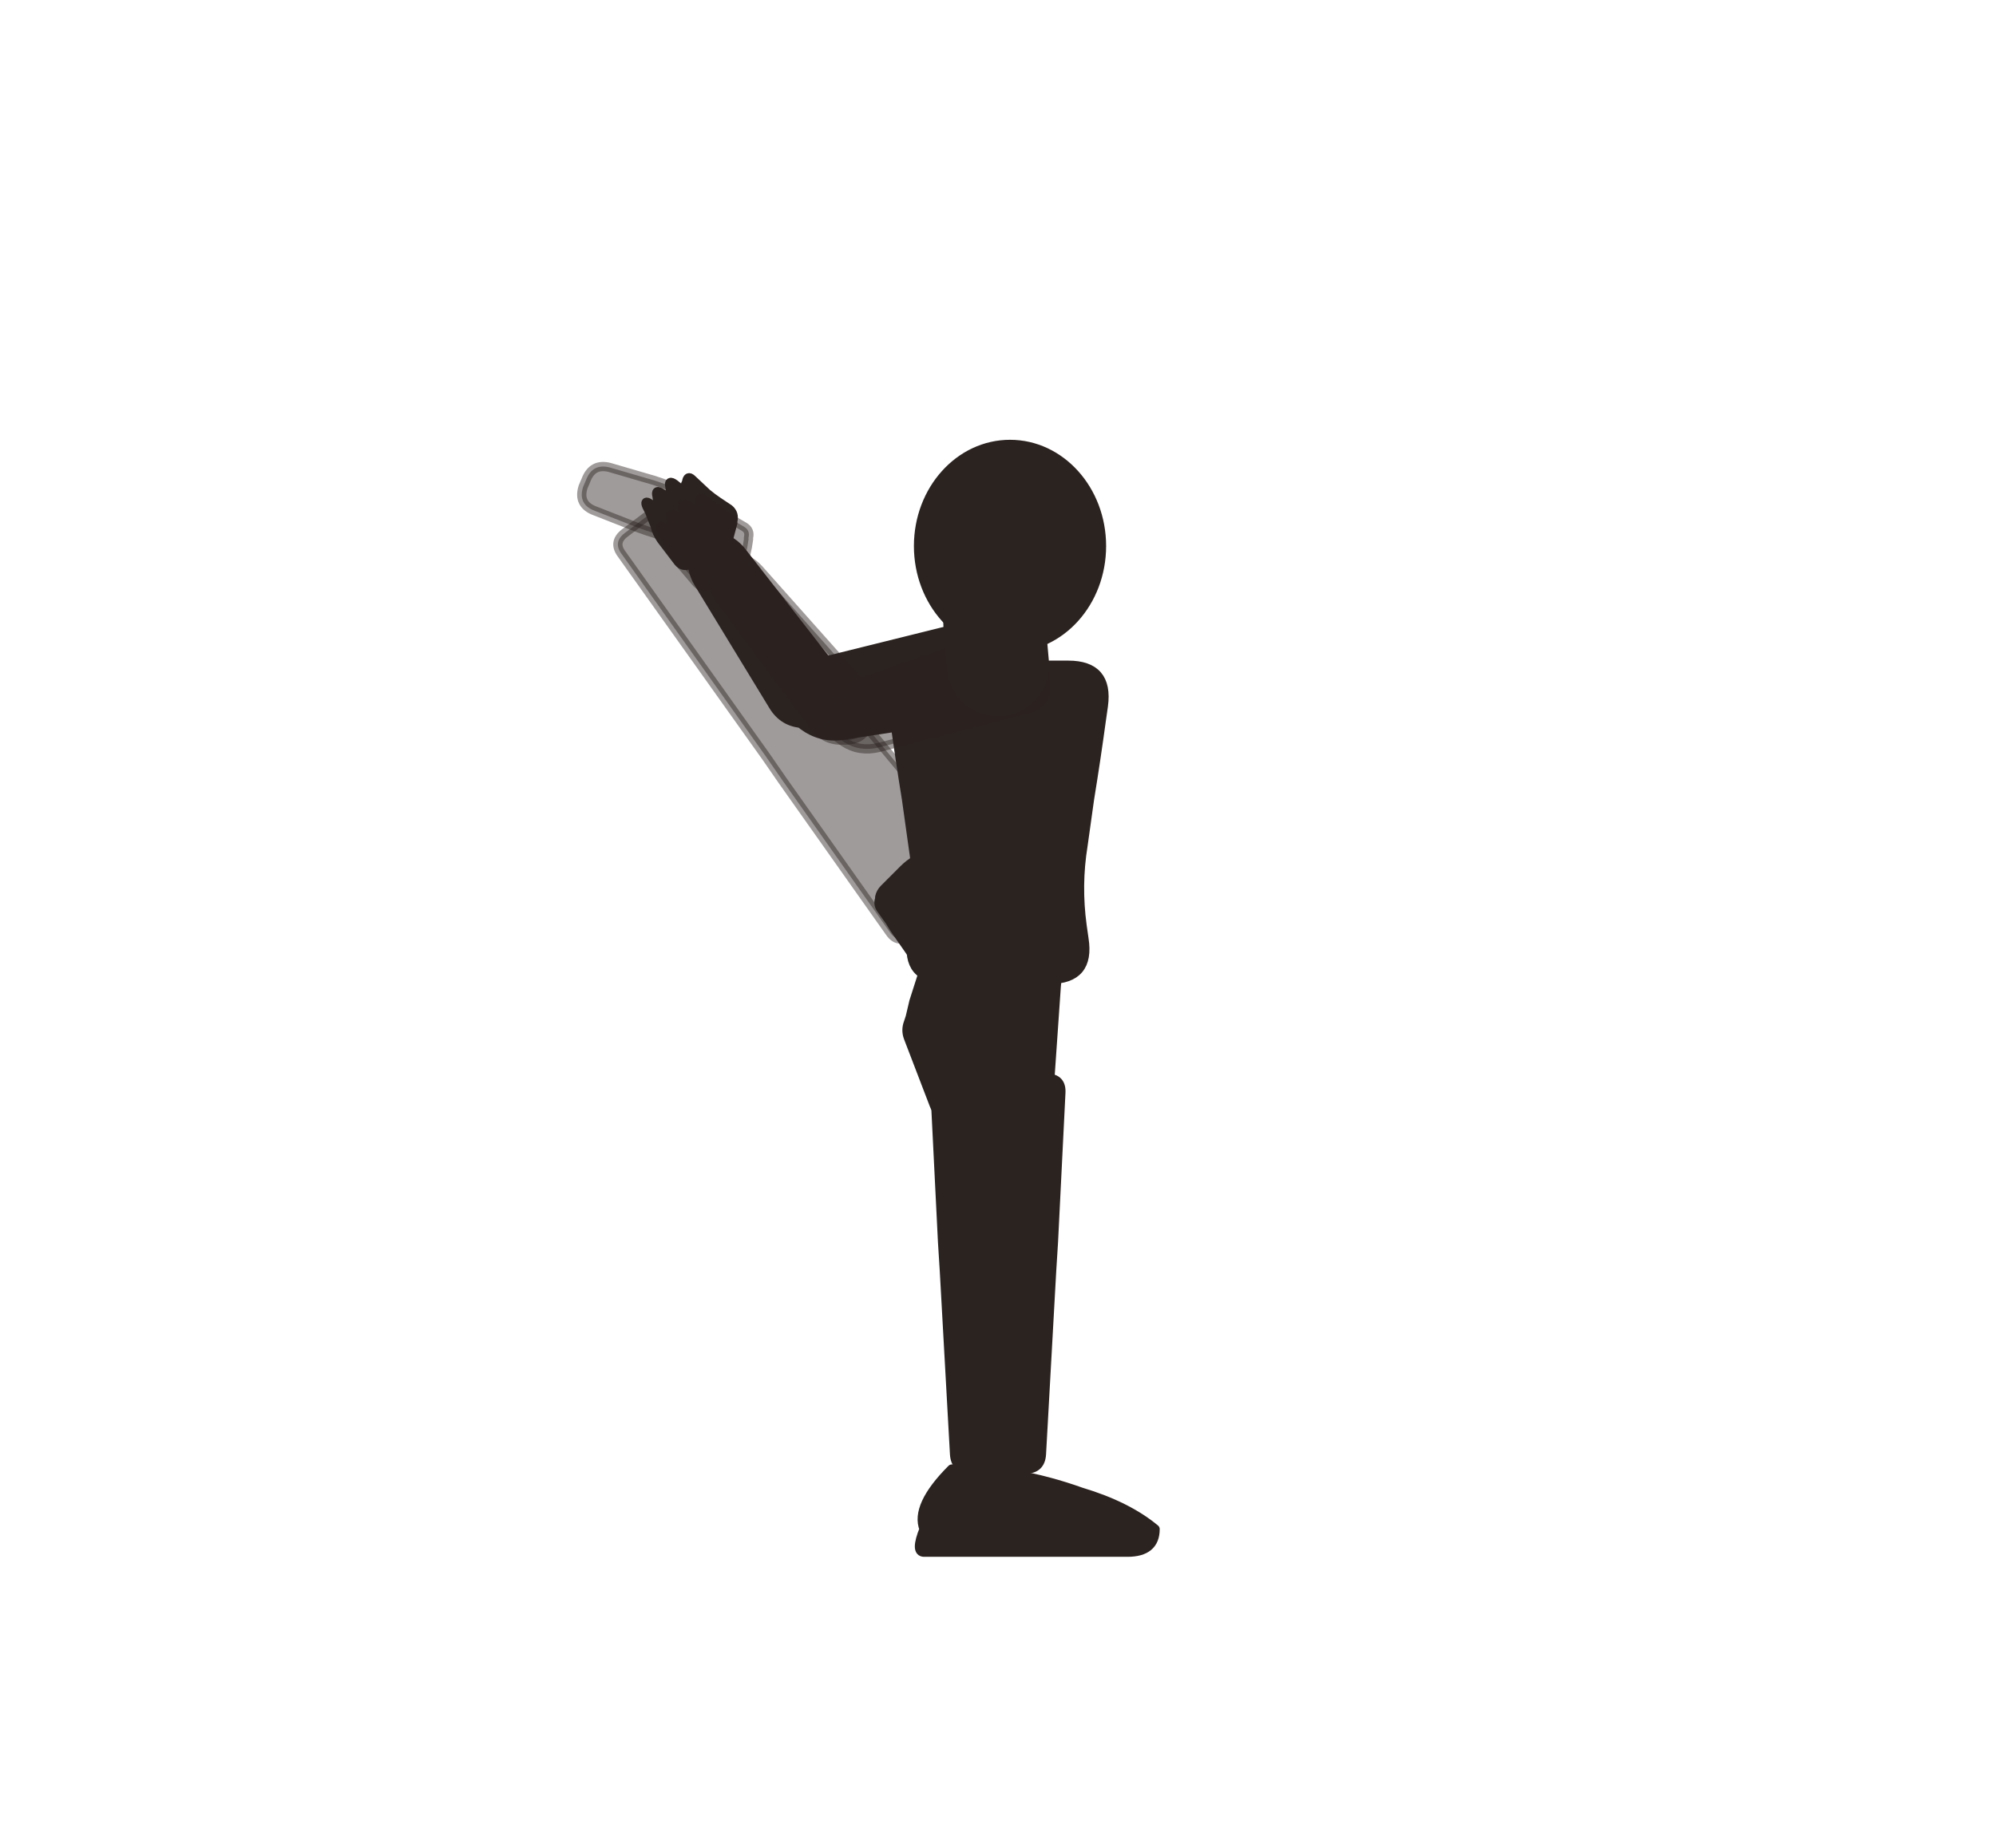
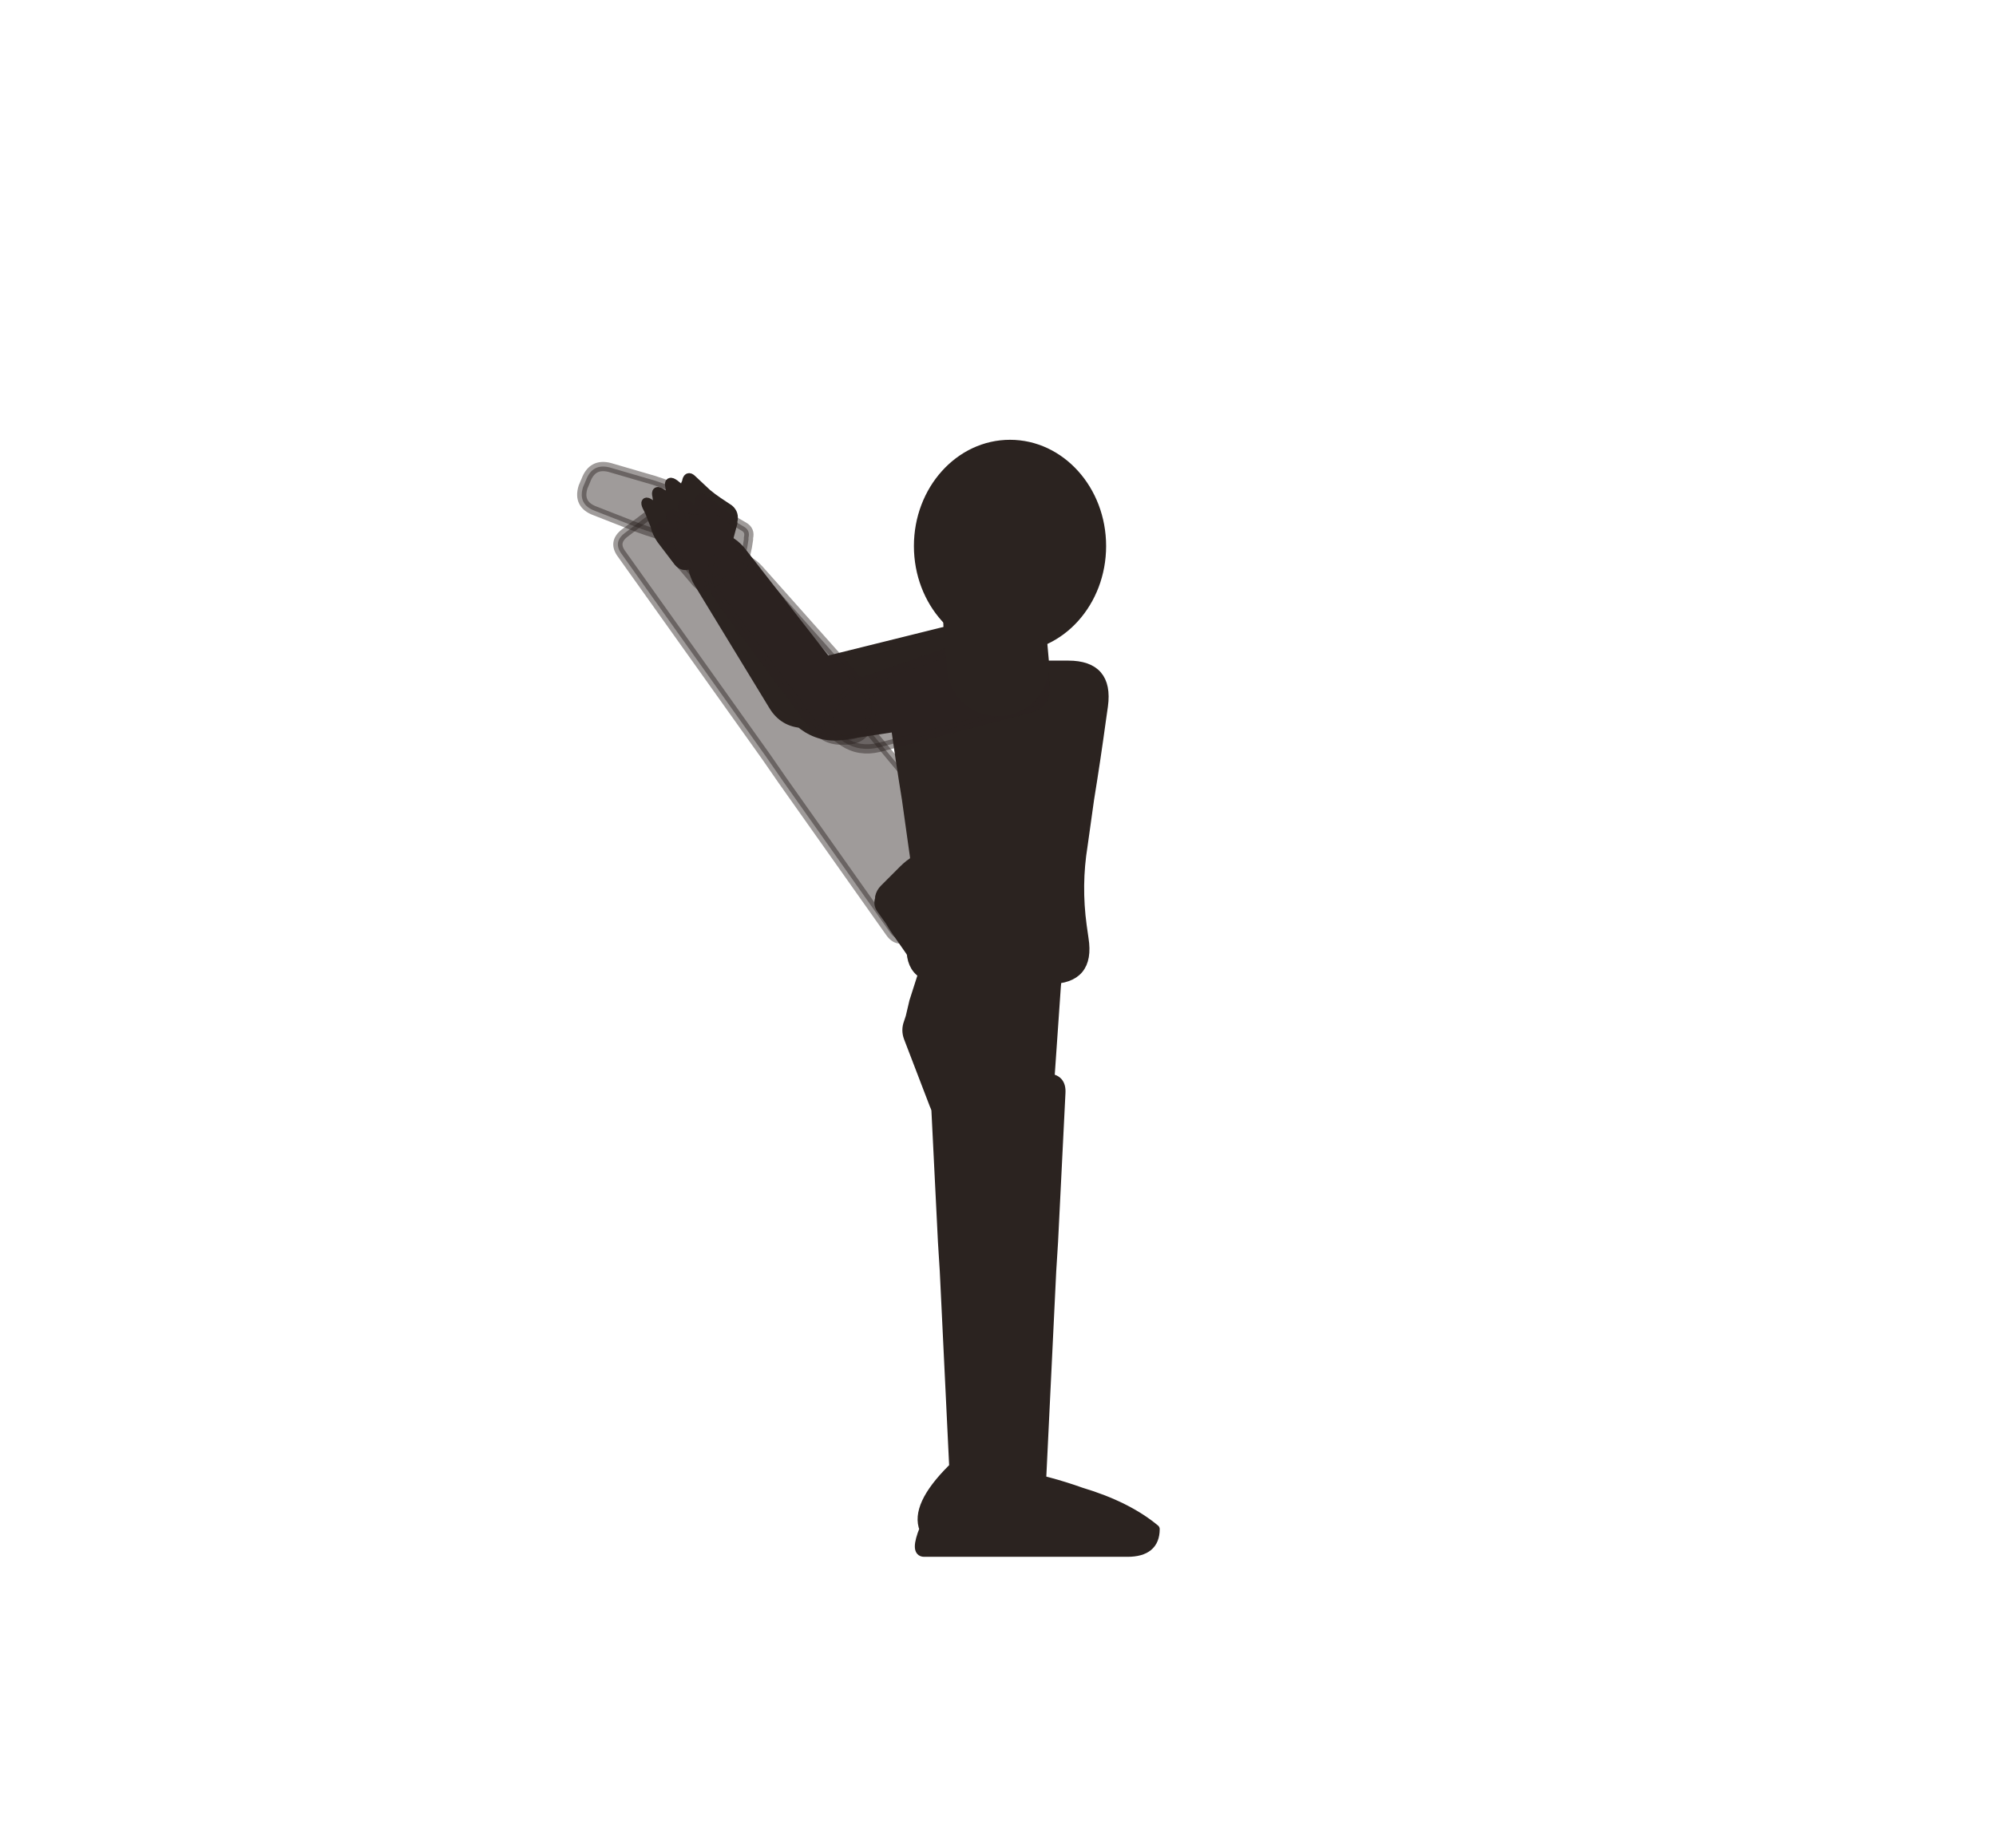
<svg xmlns="http://www.w3.org/2000/svg" viewBox="-8 0 216 200">
-   <path d="M 93.2,118.3 L 94,134.4 Q 94.1,136 94.2,137.6 L 95.3,157.4 Q 95.4,159 97,159 L 103,159 Q 104.6,159 104.7,157.4 L 105.8,137.6 Q 105.9,136 106,134.4 L 106.8,118.3 Q 106.9,116.7 105.3,116.7 L 94.7,116.7 Q 93.1,116.7 93.2,118.3 Z" fill="#2b2320" stroke="#2b2320" stroke-width="1" stroke-linejoin="round" />
+   <path d="M 93.2,118.3 L 94,134.4 Q 94.1,136 94.2,137.6 L 95.3,160.4 Q 95.4,162 96.5,163.2 L 98.9,165.7 Q 100,166.8 101.1,165.7 L 103.5,163.2 Q 104.6,162 104.7,160.4 L 105.8,137.6 Q 105.9,136 106,134.4 L 106.8,118.3 Q 106.9,116.7 105.3,116.7 L 94.7,116.7 Q 93.1,116.7 93.2,118.3 Z" fill="#2b2320" stroke="#2b2320" stroke-width="1" stroke-linejoin="round" />
  <path d="M 92,168 L 114,168 Q 117,168 117,165.5 Q 114,163 109,161.5 Q 102,159 95,159 Q 91,163 92,165.5 Q 91,168 92,168 Z" fill="#2b2320" stroke="#2b2320" stroke-width="1" stroke-linejoin="round" />
  <path d="M 98,93.4 L 85.2,78 Q 84.2,76.8 83.2,75.5 L 66,54.8 Q 65,53.6 63.7,54.6 L 59.6,57.7 Q 58.3,58.7 59.3,60 L 74.9,81.9 Q 75.8,83.2 76.7,84.5 L 88.3,100.9 Q 89.2,102.2 90.5,101.2 L 97.8,95.6 Q 99.1,94.6 98,93.4 Z" fill="#2b2320" stroke="#2b2320" stroke-width="1" stroke-linejoin="round" fill-opacity="0.45" stroke-opacity="0.45" />
  <path d="M 55.1,52.7 L 55.4,52 Q 56.1,50.1 58,50.6 L 62.8,52 Q 64.7,52.6 66.5,53.5 L 67.5,54 Q 69.2,54.9 68.6,56.8 L 68.4,57.2 Q 67.8,59 65.9,58.5 L 64.9,58.3 Q 62.9,57.8 61,57.1 L 56.4,55.3 Q 54.5,54.6 55.1,52.7 Z" fill="#2b2320" stroke="#2b2320" stroke-width="1" stroke-linejoin="round" fill-opacity="0.45" stroke-opacity="0.45" />
  <path d="M 109.3,101.6 L 109.1,100.2 Q 108.5,95.8 109.2,91.5 L 109.9,86.5 Q 110.6,82.2 111.2,77.8 L 111.4,76.4 Q 112,72 107.6,72 L 92.4,72 Q 88,72 88.6,76.4 L 88.8,77.8 Q 89.4,82.2 90.1,86.5 L 90.8,91.5 Q 91.5,95.8 90.9,100.2 L 90.7,101.6 Q 90,106 94.4,106 L 105.6,106 Q 110,106 109.3,101.6 Z" fill="#2b2320" stroke="#2b2320" stroke-width="1" stroke-linejoin="round" />
  <path d="M 87.2,97.3 L 87.2,97.1 Q 87.3,96.6 87.7,96.2 L 89.8,94.1 Q 90.4,93.5 91.1,93.1 L 93.4,91.8 Q 94.1,91.3 94.9,91.1 L 95.7,90.8 Q 96.5,90.5 97,91.2 L 99.1,93.5 Q 99.6,94.2 100.2,94.8 L 102.2,97.2 Q 102.8,97.8 103.3,98.4 L 105.4,100.8 Q 105.9,101.4 106,102.3 L 106.3,105.2 Q 106.4,106 106.3,106.8 L 105.4,119.8 Q 105.3,120.4 104.9,120.8 L 104.7,120.8 Q 104.3,121.2 103.7,121.3 L 100.8,121.6 Q 100,121.8 99.2,121.6 L 96.6,121.3 Q 95.7,121.2 94.9,120.9 L 94.2,120.7 Q 93.4,120.4 93.1,119.6 L 90.3,112.3 Q 90,111.5 90.3,110.7 L 90.5,110.1 Q 90.7,109.2 90.9,108.4 L 91.7,105.9 Q 92,105.1 91.5,104.4 L 89.2,101.1 Q 88.7,100.4 88.3,99.7 L 87.3,98.3 Q 87,97.8 87.2,97.3 Z" fill="#2b2320" stroke="#2b2320" stroke-width="1" stroke-linejoin="round" />
  <path d="M 96.8,67.7 L 81.5,71.5 Q 79.2,72.1 78.1,74.1 L 77.8,74.6 Q 76.7,76.7 78.5,78.1 L 78.9,78.5 Q 80.8,79.9 83.1,79.6 L 98.7,77.2 Q 101,76.9 101,74.6 L 101,74.1 Q 101.1,71.8 100.2,69.7 L 99.9,69.2 Q 99,67.1 96.8,67.7 Z" fill="#2b2320" stroke="#2b2320" stroke-width="1" stroke-linejoin="round" />
  <path d="M 81.9,72.1 L 72.4,59.9 Q 71.3,58.4 69.5,58 L 69.1,58 Q 67.3,57.6 67,59.4 L 67,59.8 Q 66.7,61.6 67.6,63.1 L 75.7,76.4 Q 76.8,78.2 78.9,78.3 L 79.4,78.3 Q 81.6,78.3 82.3,76.3 L 82.5,75.8 Q 83.2,73.8 81.9,72.1 Z" fill="#2b2320" stroke="#2b2320" stroke-width="1" stroke-linejoin="round" />
  <path d="M 65.4,60.8 L 63.8,58.7 Q 63.3,58.1 63,57.3 L 62.9,56.9 Q 62.6,56.2 62.3,55.4 L 62,54.8 Q 61.7,54.1 62.3,54.5 L 62.7,54.8 Q 63.4,55.2 63.2,54.4 L 63.1,53.7 Q 62.9,52.9 63.6,53.4 L 64.1,53.7 Q 64.8,54.2 64.6,53.4 L 64.5,52.7 Q 64.3,51.9 65,52.4 L 65.5,52.8 Q 66.2,53.2 66.2,52.4 L 66.3,52.2 Q 66.4,51.4 66.9,51.9 L 68.5,53.4 Q 69.1,53.9 69.7,54.3 L 70.9,55.1 Q 71.5,55.6 71.3,56.4 L 71.3,56.6 Q 71.1,57.4 70.9,58.1 L 70.7,58.8 Q 70.4,59.6 69.7,59.9 L 66.6,61.1 Q 65.9,61.4 65.4,60.8 Z" fill="#2b2320" stroke="#2b2320" stroke-width="1" stroke-linejoin="round" />
  <path d="M 100.8,68.4 L 85,73.9 Q 83,74.6 82.1,76.5 L 81.9,76.9 Q 81.1,78.9 82.9,80 L 83.3,80.3 Q 85,81.4 87.1,80.9 L 103.3,76.7 Q 105.3,76.2 105.1,74.2 L 105.1,73.7 Q 104.9,71.7 103.9,70 L 103.7,69.6 Q 102.7,67.8 100.8,68.4 Z" fill="#2b2320" stroke="#2b2320" stroke-width="1" stroke-linejoin="round" fill-opacity="0.45" stroke-opacity="0.45" />
  <path d="M 85.4,74.3 L 74.1,61.6 Q 73,60.4 71.3,60.1 L 71,60.1 Q 69.3,59.9 69.1,61.6 L 69.1,61.9 Q 69,63.6 70,65 L 80.1,78.6 Q 81.3,80.2 83.2,80.1 L 83.7,80.1 Q 85.6,80 86.1,78.1 L 86.2,77.7 Q 86.7,75.8 85.4,74.3 Z" fill="#2b2320" stroke="#2b2320" stroke-width="1" stroke-linejoin="round" fill-opacity="0.45" stroke-opacity="0.45" />
  <path d="M 67.4,63.1 L 65.7,61.1 Q 65.2,60.5 64.8,59.8 L 64.6,59.4 Q 64.3,58.7 63.9,58 L 63.6,57.4 Q 63.2,56.7 63.9,57.1 L 64.3,57.3 Q 65,57.7 64.8,56.9 L 64.6,56.2 Q 64.4,55.4 65.1,55.8 L 65.6,56.1 Q 66.3,56.5 66.1,55.8 L 65.9,55.1 Q 65.7,54.3 66.4,54.7 L 66.9,55.1 Q 67.6,55.5 67.6,54.7 L 67.7,54.4 Q 67.7,53.6 68.3,54.1 L 69.9,55.4 Q 70.6,55.9 71.3,56.3 L 72.5,57 Q 73.2,57.4 73,58.2 L 73,58.4 Q 72.9,59.2 72.7,60 L 72.6,60.7 Q 72.4,61.5 71.7,61.9 L 68.7,63.3 Q 68,63.7 67.4,63.1 Z" fill="#2b2320" stroke="#2b2320" stroke-width="1" stroke-linejoin="round" fill-opacity="0.45" stroke-opacity="0.45" />
  <path d="M 105,71.5 L 104.6,67 A 5 5 0 0 0 94.6,67.9 L 95,72.5 A 5 5 0 0 0 105,71.5 Z" fill="#2b2320" stroke="#2b2320" stroke-width="1" stroke-linejoin="round" />
  <ellipse cx="101.3" cy="59.1" rx="9.9" ry="11" fill="#2b2320" stroke="#2b2320" stroke-width="1" stroke-linejoin="round" />
</svg>
